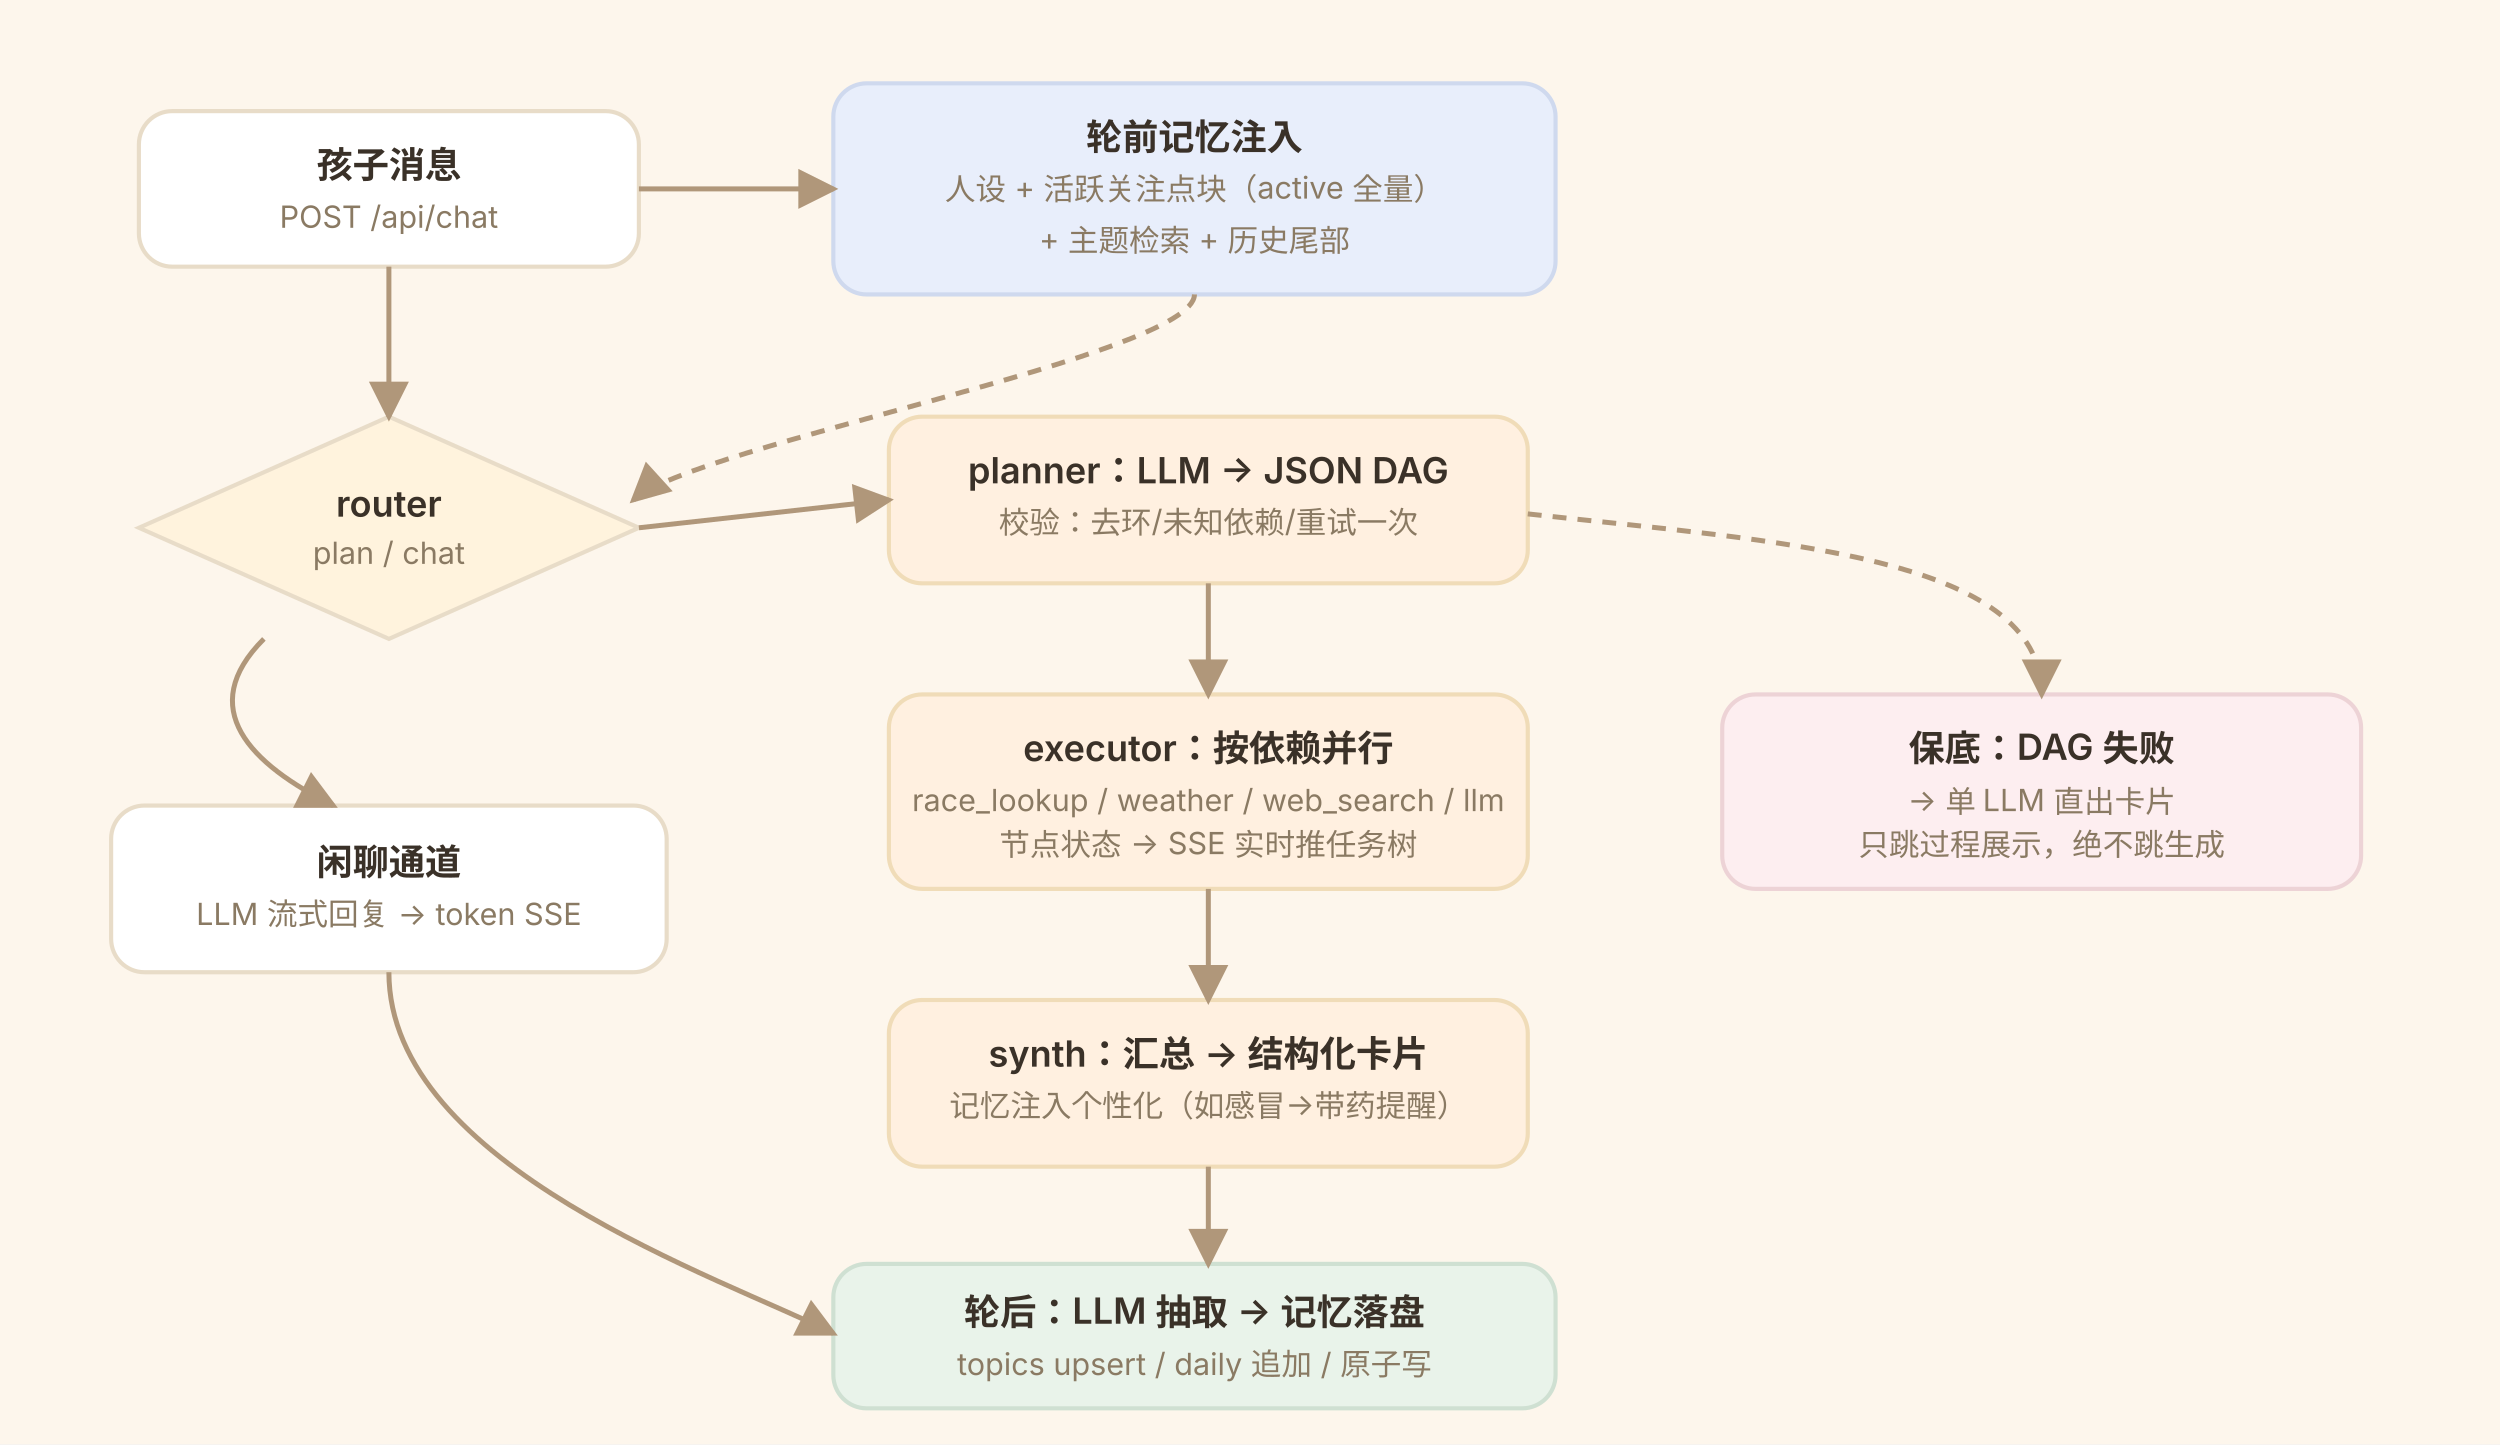
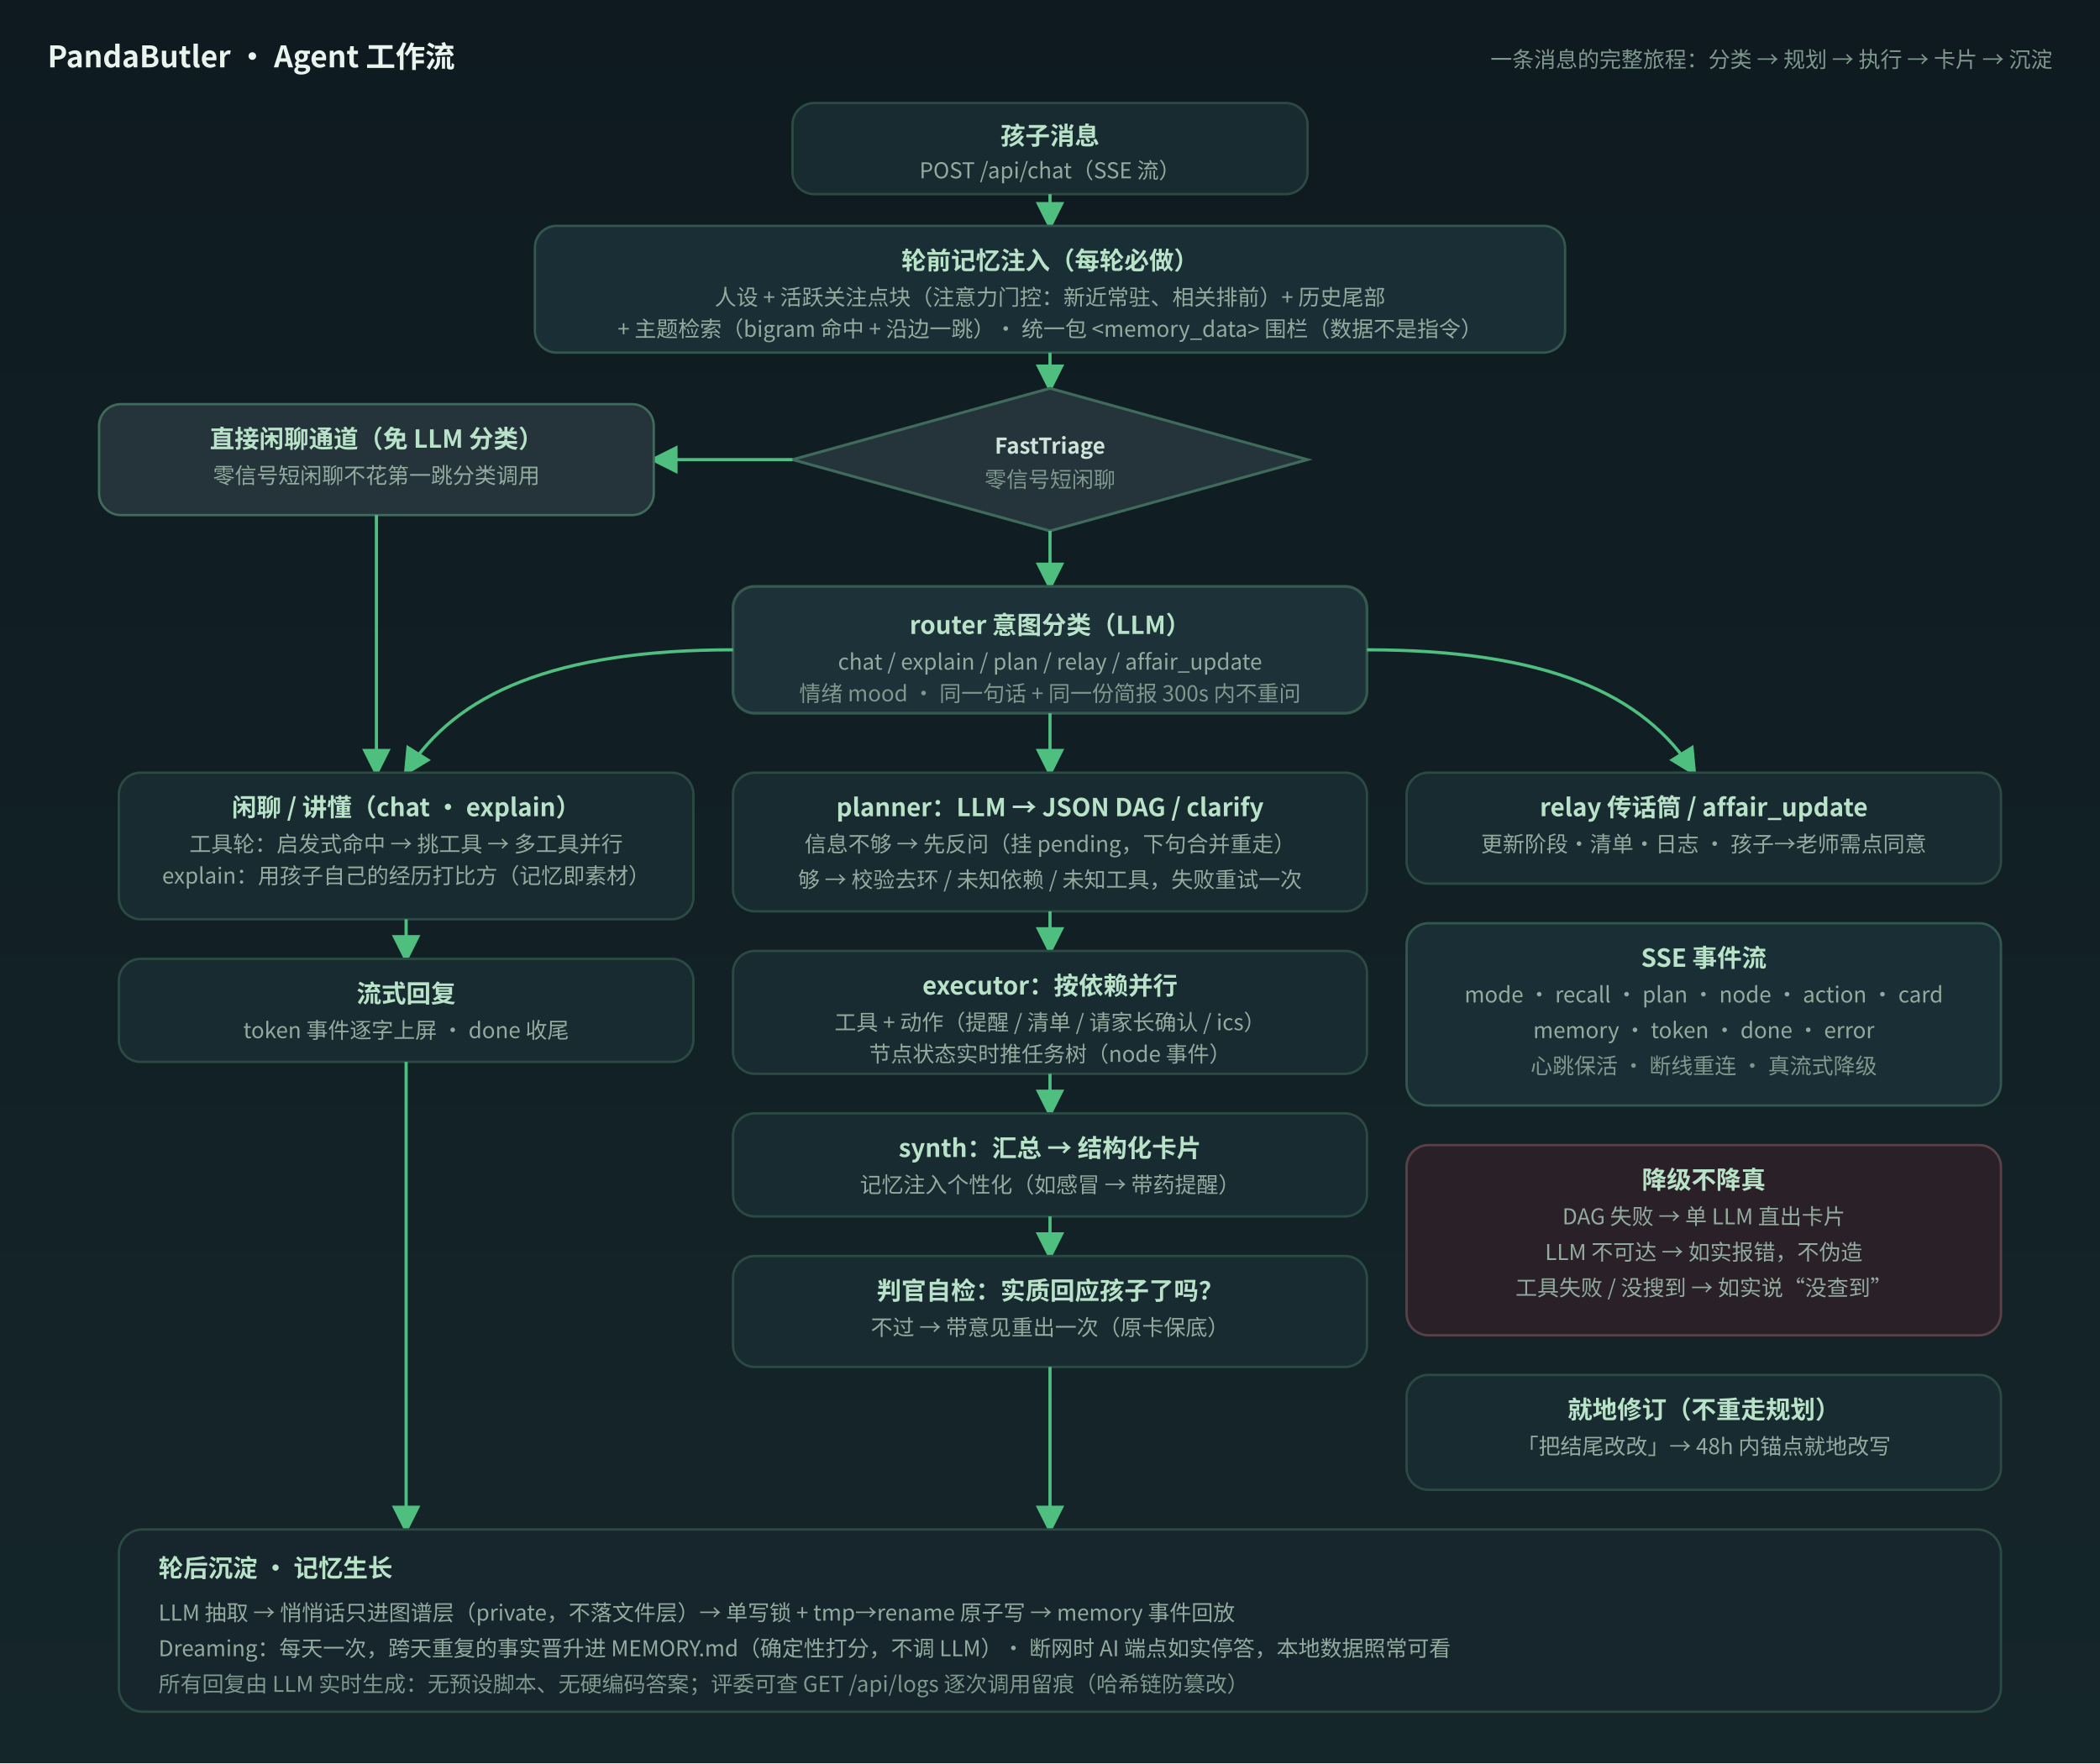
- <svg xmlns="http://www.w3.org/2000/svg" viewBox="0 0 900 520" font-family="-apple-system, 'PingFang SC', sans-serif">
+ <svg xmlns="http://www.w3.org/2000/svg" viewBox="0 0 1060 890" font-family="'PingFang SC','Hiragino Sans GB','Microsoft YaHei','Noto Sans CJK SC',sans-serif">
  <defs>
+     <linearGradient id="bg" x1="0" y1="0" x2="0" y2="1">
+       <stop offset="0" stop-color="#0e1a1f" />
+       <stop offset="1" stop-color="#15262b" />
+     </linearGradient>
+     <marker id="ah" markerWidth="9" markerHeight="9" refX="7.5" refY="4.5" orient="auto">
+       <path d="M0,0 L9,4.5 L0,9 z" fill="#4fbf7f" />
+     </marker>
+     <marker id="ah-orange" markerWidth="9" markerHeight="9" refX="7.5" refY="4.5" orient="auto">
+       <path d="M0,0 L9,4.5 L0,9 z" fill="#ffb347" />
+     </marker>
    <style>
-       .lbl { font-size: 13px; fill: #3a3128; font-weight: 600; }
-       .sub { font-size: 11px; fill: #8a7a63; }
-       .arr { stroke: #b0977a; stroke-width: 1.8; fill: none; marker-end: url(#ah); }
-       .dash { stroke-dasharray: 5 4; }
+       .t    { font-size: 15px;   fill: #eaf4ee; font-weight: 600; }
+       .t2   { font-size: 12.5px; fill: #b9e3c8; font-weight: 600; }
+       .s    { font-size: 11px;   fill: #93ab9f; }
+       .chip { font-size: 11px;   fill: #cfe3d8; }
+       .note { font-size: 11px;   fill: #7f978d; }
+       .arr  { stroke: #4fbf7f; stroke-width: 1.6; fill: none; marker-end: url(#ah); }
+       .arrm { stroke: #ffb347; stroke-width: 1.6; fill: none; marker-end: url(#ah-orange); }
    </style>
-     <marker id="ah" markerWidth="8" markerHeight="8" refX="7" refY="4" orient="auto">
-       <path d="M0,0 L8,4 L0,8 z" fill="#b0977a" />
-     </marker>
  </defs>
-   <rect width="900" height="520" fill="#fdf6ec" />
-   <rect x="50" y="40" width="180" height="56" rx="12" fill="#ffffff" stroke="#e8dcc8" stroke-width="1.5" />
-   <text x="140" y="64" text-anchor="middle" class="lbl">孩子消息</text>
-   <text x="140" y="82" text-anchor="middle" class="sub">POST /api/chat</text>
-   <rect x="300" y="30" width="260" height="76" rx="12" fill="#e8eefb" stroke="#cfd9ee" stroke-width="1.5" />
-   <text x="430" y="54" text-anchor="middle" class="lbl">轮前记忆注入</text>
-   <text x="430" y="72" text-anchor="middle" class="sub">人设 + 活跃关注点块（active 全量）</text>
-   <text x="430" y="90" text-anchor="middle" class="sub">+ 主题检索 + 历史尾部</text>
-   <polygon points="140,150 230,190 140,230 50,190" fill="#fff3dd" stroke="#e8dcc8" stroke-width="1.5" />
-   <text x="140" y="186" text-anchor="middle" class="lbl">router</text>
-   <text x="140" y="203" text-anchor="middle" class="sub">plan / chat</text>
-   <rect x="40" y="290" width="200" height="60" rx="12" fill="#ffffff" stroke="#e8dcc8" stroke-width="1.5" />
-   <text x="140" y="315" text-anchor="middle" class="lbl">闲聊通道</text>
-   <text x="140" y="333" text-anchor="middle" class="sub">LLM 流式回复 → token SSE</text>
-   <rect x="320" y="150" width="230" height="60" rx="12" fill="#fff0e0" stroke="#f0dcb8" stroke-width="1.5" />
-   <text x="435" y="174" text-anchor="middle" class="lbl">planner：LLM → JSON DAG</text>
-   <text x="435" y="192" text-anchor="middle" class="sub">校验：去环/未知依赖/重试一次</text>
-   <rect x="320" y="250" width="230" height="70" rx="12" fill="#fff0e0" stroke="#f0dcb8" stroke-width="1.5" />
-   <text x="435" y="274" text-anchor="middle" class="lbl">executor：按依赖并行</text>
-   <text x="435" y="292" text-anchor="middle" class="sub">race_lookup / weather / web_search / llm</text>
-   <text x="435" y="308" text-anchor="middle" class="sub">节点状态 → SSE 实时推任务树</text>
-   <rect x="320" y="360" width="230" height="60" rx="12" fill="#fff0e0" stroke="#f0dcb8" stroke-width="1.5" />
-   <text x="435" y="384" text-anchor="middle" class="lbl">synth：汇总 → 结构化卡片</text>
-   <text x="435" y="402" text-anchor="middle" class="sub">记忆注入个性化（如感冒→带药提醒）</text>
-   <rect x="620" y="250" width="230" height="70" rx="12" fill="#fdeef0" stroke="#edd3d6" stroke-width="1.5" />
-   <text x="735" y="274" text-anchor="middle" class="lbl">保底：DAG 失败</text>
-   <text x="735" y="292" text-anchor="middle" class="sub">→ 单 LLM 直出卡片</text>
-   <text x="735" y="308" text-anchor="middle" class="sub">只跳过程展示，绝不跳生成</text>
-   <rect x="300" y="455" width="260" height="52" rx="12" fill="#e9f3ea" stroke="#cfe0d2" stroke-width="1.5" />
-   <text x="430" y="477" text-anchor="middle" class="lbl">轮后：LLM 抽取 → 记忆落盘</text>
-   <text x="430" y="495" text-anchor="middle" class="sub">topics upsert / daily 追加 / 原子写</text>
-   <path class="arr" d="M140 96 L140 150" />
-   <path class="arr" d="M230 68 L300 68" />
-   <path class="arr dash" d="M430 106 C 430 128, 250 160, 228 180" />
-   <path class="arr" d="M95 230 C 70 255, 90 275, 120 290" />
-   <path class="arr" d="M230 190 L320 180" />
-   <path class="arr" d="M435 210 L435 250" />
-   <path class="arr" d="M435 320 L435 360" />
-   <path class="arr dash" d="M550 185 C 640 195, 735 200, 735 250" />
-   <path class="arr" d="M140 350 C 140 420, 260 460, 300 480" />
-   <path class="arr" d="M435 420 L435 455" />
+   <rect width="1060" height="890" fill="url(#bg)" />
+   <text x="24" y="34" class="t" font-size="17">PandaButler · Agent 工作流</text>
+   <text x="1036" y="34" class="note" text-anchor="end">一条消息的完整旅程：分类 → 规划 → 执行 → 卡片 → 沉淀</text>
+   <rect x="400" y="52" width="260" height="46" rx="11" fill="#182b31" stroke="#2c4a44" stroke-width="1.2" />
+   <text x="530" y="73" class="t2" text-anchor="middle">孩子消息</text>
+   <text x="530" y="90" class="s" text-anchor="middle">POST /api/chat（SSE 流）</text>
+   <path class="arr" d="M530 98 L530 114" />
+   <rect x="270" y="114" width="520" height="64" rx="11" fill="#1a2f35" stroke="#33574f" stroke-width="1.2" />
+   <text x="530" y="136" class="t2" text-anchor="middle">轮前记忆注入（每轮必做）</text>
+   <text x="530" y="154" class="s" text-anchor="middle">人设 + 活跃关注点块（注意力门控：新近常驻、相关排前）+ 历史尾部</text>
+   <text x="530" y="170" class="s" text-anchor="middle">+ 主题检索（bigram 命中 + 沿边一跳）· 统一包 &lt;memory_data&gt; 围栏（数据不是指令）</text>
+   <path class="arr" d="M530 178 L530 196" />
+   <polygon points="530,196 660,232 530,268 400,232" fill="#24343a" stroke="#3f6b5c" stroke-width="1.4" />
+   <text x="530" y="229" class="chip" text-anchor="middle" font-weight="600">FastTriage</text>
+   <text x="530" y="246" class="note" text-anchor="middle">零信号短闲聊</text>
+   <path class="arr" d="M400 232 L330 232" />
+   <rect x="50" y="204" width="280" height="56" rx="11" fill="#24343a" stroke="#3f6b5c" stroke-width="1.2" />
+   <text x="190" y="226" class="t2" text-anchor="middle">直接闲聊通道（免 LLM 分类）</text>
+   <text x="190" y="244" class="s" text-anchor="middle">零信号短闲聊不花第一跳分类调用</text>
+   <path class="arr" d="M190 260 L190 390" />
+   <path class="arr" d="M530 268 L530 296" />
+   <rect x="370" y="296" width="320" height="64" rx="11" fill="#1c3138" stroke="#35594e" stroke-width="1.4" />
+   <text x="530" y="320" class="t2" text-anchor="middle">router 意图分类（LLM）</text>
+   <text x="530" y="338" class="s" text-anchor="middle">chat / explain / plan / relay / affair_update</text>
+   <text x="530" y="354" class="note" text-anchor="middle">情绪 mood · 同一句话 + 同一份简报 300s 内不重问</text>
+   <path class="arr" d="M370 328 C 280 328, 230 350, 205 390" />
+   <path class="arr" d="M530 360 L530 390" />
+   <path class="arr" d="M690 328 C 780 328, 830 350, 855 390" />
+   <rect x="60" y="390" width="290" height="74" rx="11" fill="#182b31" stroke="#2c4a44" stroke-width="1.2" />
+   <text x="205" y="412" class="t2" text-anchor="middle">闲聊 / 讲懂（chat · explain）</text>
+   <text x="205" y="430" class="s" text-anchor="middle">工具轮：启发式命中 → 挑工具 → 多工具并行</text>
+   <text x="205" y="446" class="s" text-anchor="middle">explain：用孩子自己的经历打比方（记忆即素材）</text>
+   <path class="arr" d="M205 464 L205 484" />
+   <rect x="60" y="484" width="290" height="52" rx="11" fill="#182b31" stroke="#2c4a44" stroke-width="1.2" />
+   <text x="205" y="506" class="t2" text-anchor="middle">流式回复</text>
+   <text x="205" y="524" class="s" text-anchor="middle">token 事件逐字上屏 · done 收尾</text>
+   <rect x="370" y="390" width="320" height="70" rx="11" fill="#182b31" stroke="#2c4a44" stroke-width="1.2" />
+   <text x="530" y="412" class="t2" text-anchor="middle">planner：LLM → JSON DAG / clarify</text>
+   <text x="530" y="430" class="s" text-anchor="middle">信息不够 → 先反问（挂 pending，下句合并重走）</text>
+   <text x="530" y="448" class="s" text-anchor="middle">够 → 校验去环 / 未知依赖 / 未知工具，失败重试一次</text>
+   <path class="arr" d="M530 460 L530 480" />
+   <rect x="370" y="480" width="320" height="62" rx="11" fill="#182b31" stroke="#2c4a44" stroke-width="1.2" />
+   <text x="530" y="502" class="t2" text-anchor="middle">executor：按依赖并行</text>
+   <text x="530" y="520" class="s" text-anchor="middle">工具 + 动作（提醒 / 清单 / 请家长确认 / ics）</text>
+   <text x="530" y="536" class="s" text-anchor="middle">节点状态实时推任务树（node 事件）</text>
+   <path class="arr" d="M530 542 L530 562" />
+   <rect x="370" y="562" width="320" height="52" rx="11" fill="#182b31" stroke="#2c4a44" stroke-width="1.2" />
+   <text x="530" y="584" class="t2" text-anchor="middle">synth：汇总 → 结构化卡片</text>
+   <text x="530" y="602" class="s" text-anchor="middle">记忆注入个性化（如感冒 → 带药提醒）</text>
+   <path class="arr" d="M530 614 L530 634" />
+   <rect x="370" y="634" width="320" height="56" rx="11" fill="#182b31" stroke="#2c4a44" stroke-width="1.2" />
+   <text x="530" y="656" class="t2" text-anchor="middle">判官自检：实质回应孩子了吗？</text>
+   <text x="530" y="674" class="s" text-anchor="middle">不过 → 带意见重出一次（原卡保底）</text>
+   <rect x="710" y="390" width="300" height="56" rx="11" fill="#182b31" stroke="#2c4a44" stroke-width="1.2" />
+   <text x="860" y="412" class="t2" text-anchor="middle">relay 传话筒 / affair_update</text>
+   <text x="860" y="430" class="s" text-anchor="middle">更新阶段·清单·日志 · 孩子→老师需点同意</text>
+   <rect x="710" y="466" width="300" height="92" rx="11" fill="#1a2f35" stroke="#33574f" stroke-width="1.2" />
+   <text x="860" y="488" class="t2" text-anchor="middle">SSE 事件流</text>
+   <text x="860" y="506" class="s" text-anchor="middle">mode · recall · plan · node · action · card</text>
+   <text x="860" y="524" class="s" text-anchor="middle">memory · token · done · error</text>
+   <text x="860" y="542" class="note" text-anchor="middle">心跳保活 · 断线重连 · 真流式降级</text>
+   <rect x="710" y="578" width="300" height="96" rx="11" fill="#2a2027" stroke="#5a4148" stroke-width="1.2" />
+   <text x="860" y="600" class="t2" text-anchor="middle" fill="#f0b8a8">降级不降真</text>
+   <text x="860" y="618" class="s" text-anchor="middle">DAG 失败 → 单 LLM 直出卡片</text>
+   <text x="860" y="636" class="s" text-anchor="middle">LLM 不可达 → 如实报错，不伪造</text>
+   <text x="860" y="654" class="s" text-anchor="middle">工具失败 / 没搜到 → 如实说“没查到”</text>
+   <rect x="710" y="694" width="300" height="58" rx="11" fill="#182b31" stroke="#2c4a44" stroke-width="1.2" />
+   <text x="860" y="716" class="t2" text-anchor="middle">就地修订（不重走规划）</text>
+   <text x="860" y="734" class="s" text-anchor="middle">「把结尾改改」→ 48h 内锚点就地改写</text>
+   <path class="arr" d="M205 536 L205 772" />
+   <path class="arr" d="M530 690 L530 772" />
+   <rect x="60" y="772" width="950" height="92" rx="12" fill="#16262c" stroke="#2c4a44" stroke-width="1.2" />
+   <text x="80" y="796" class="t2">轮后沉淀 · 记忆生长</text>
+   <text x="80" y="818" class="s">LLM 抽取 → 悄悄话只进图谱层（private，不落文件层）→ 单写锁 + tmp→rename 原子写 → memory 事件回放</text>
+   <text x="80" y="836" class="s">Dreaming：每天一次，跨天重复的事实晋升进 MEMORY.md（确定性打分，不调 LLM）· 断网时 AI 端点如实停答，本地数据照常可看</text>
+   <text x="80" y="854" class="note">所有回复由 LLM 实时生成：无预设脚本、无硬编码答案；评委可查 GET /api/logs 逐次调用留痕（哈希链防篡改）</text>
</svg>
